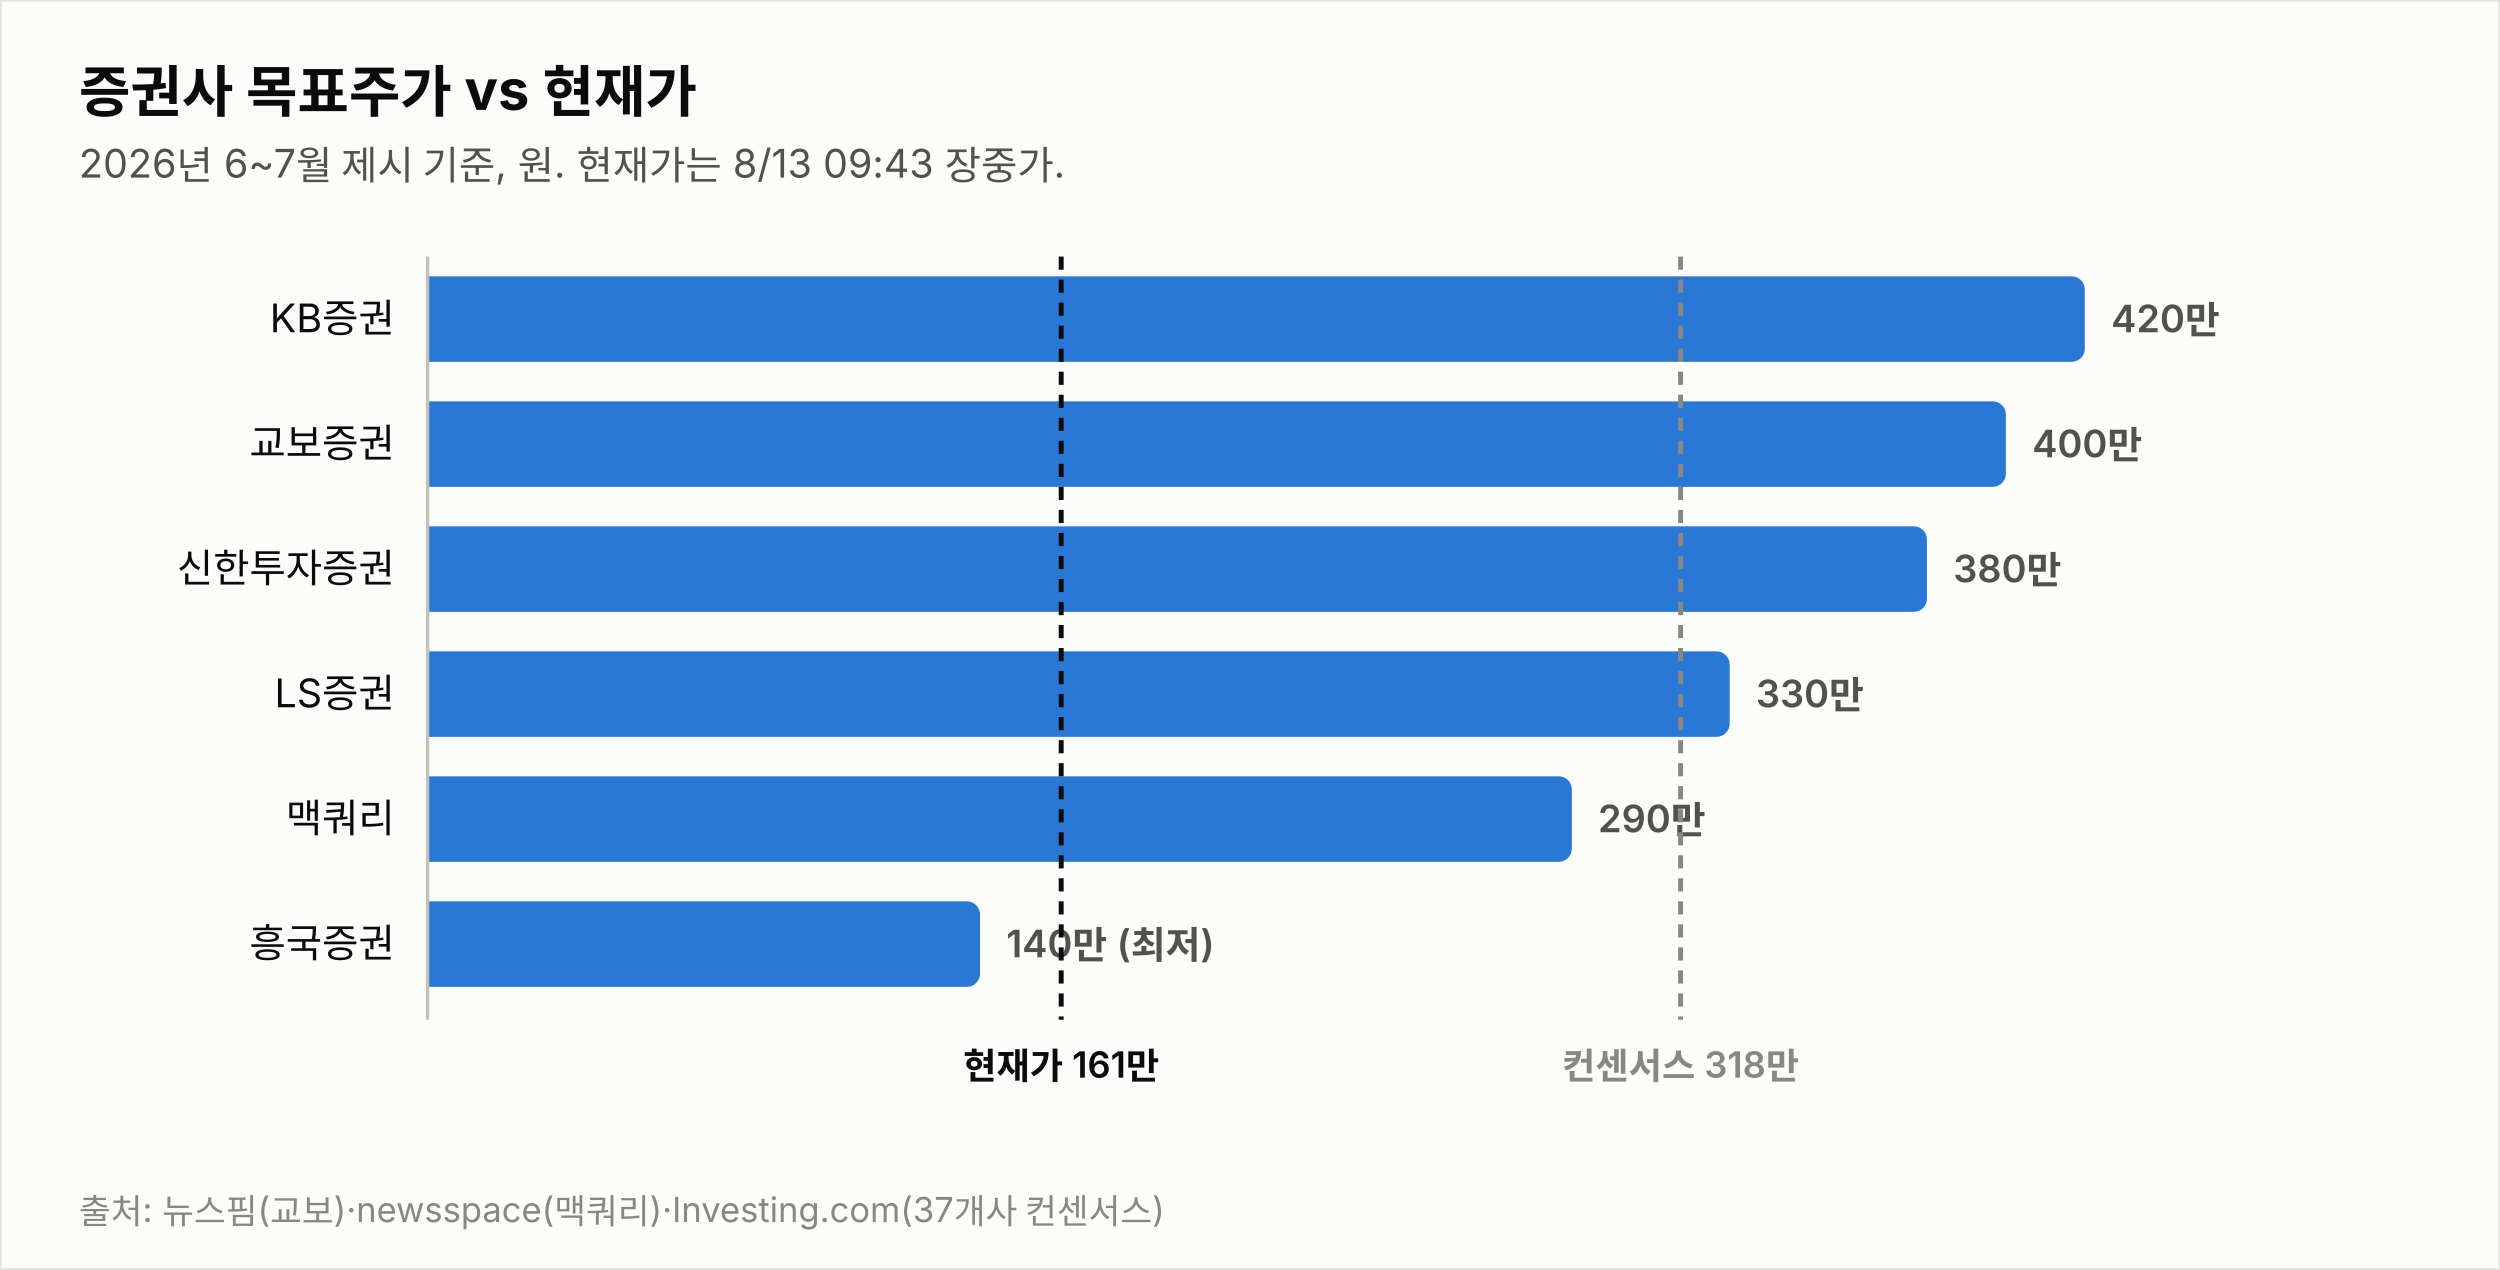
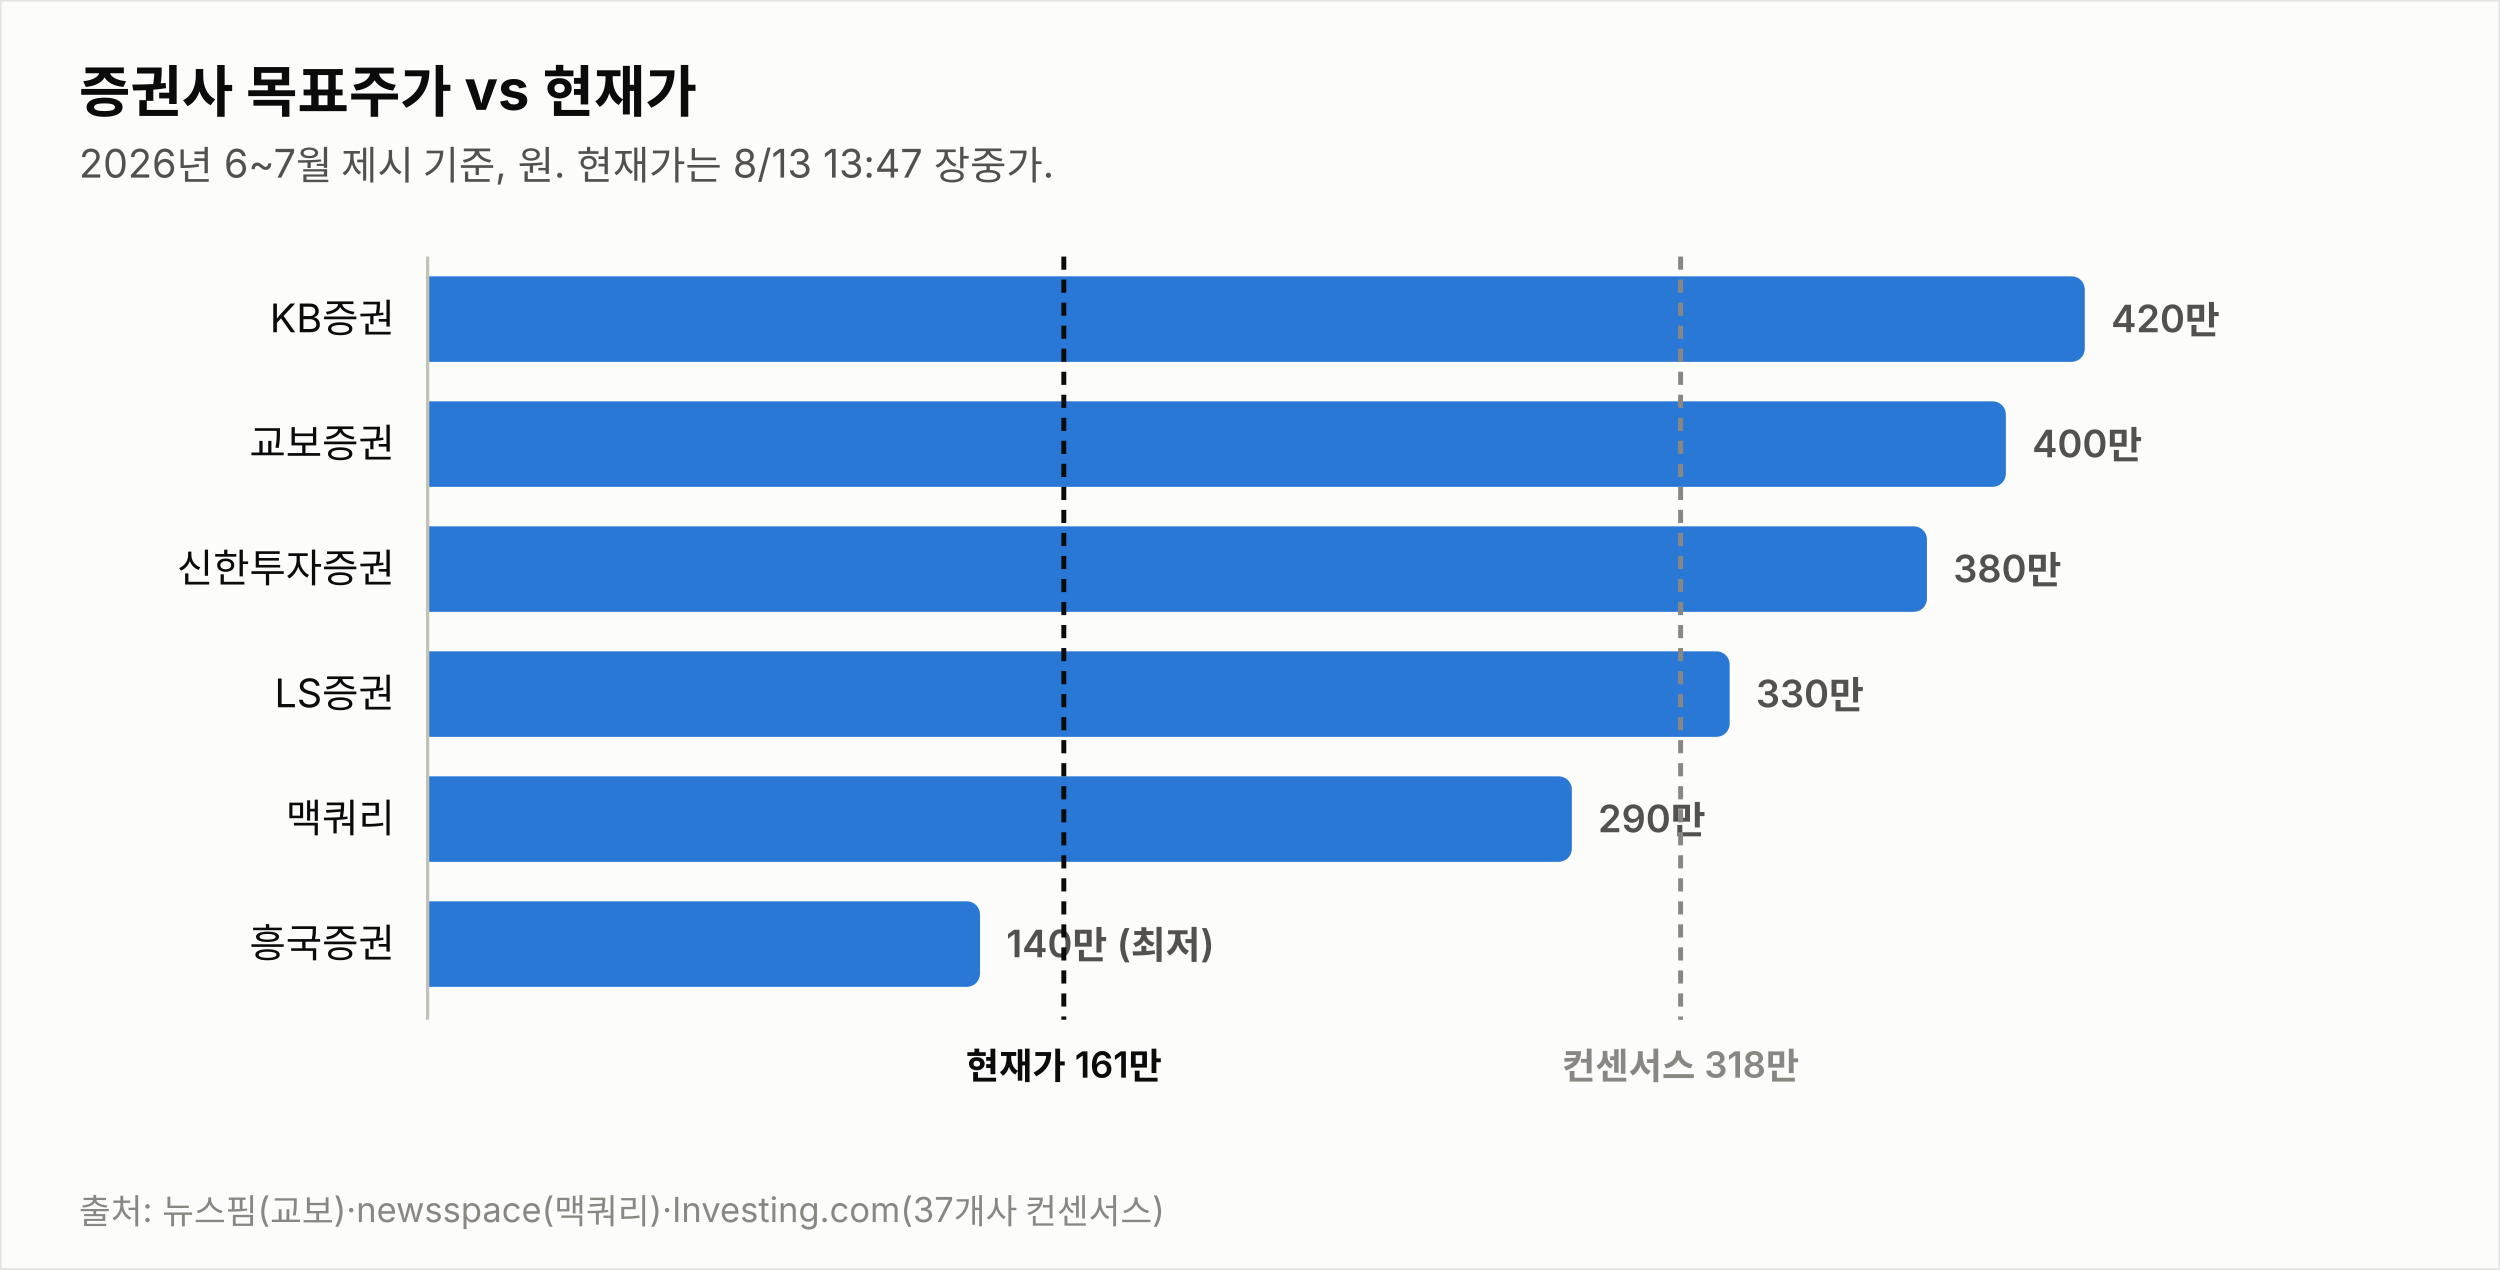
<svg xmlns="http://www.w3.org/2000/svg" width="760" height="386" viewBox="0 0 760 386" font-family="system-ui,-apple-system,&quot;Segoe UI&quot;,&quot;Malgun Gothic&quot;,&quot;Apple SD Gothic Neo&quot;,sans-serif">
  <rect width="760" height="386" fill="#fcfcfb" stroke="rgba(11,11,11,0.10)" />
  <text x="24" y="34" font-size="17" font-weight="700" fill="#0b0b0b">증권사 목표주가 vs 현재가</text>
-   <text x="24" y="54" font-size="12" fill="#52514e">2026년 6~7월 제시 기준, 원. 현재가는 8/13 09:43 장중가.</text>
+   <text x="24" y="54" font-size="12" fill="#52514e">2026년 6~7월 제시 기준, 원. 현재가는 8/13 13:47 장중가.</text>
  <text x="120" y="101.0" font-size="12" fill="#0b0b0b" text-anchor="end">KB증권</text>
  <path d="M130,84 h499.774 a4,4 0 0 1 4,4 v18 a4,4 0 0 1 -4,4 h-499.774 z" fill="#2a78d6" opacity="1.0" />
  <text x="641.8" y="101.0" font-size="11.5" font-weight="600" fill="#52514e" style="font-variant-numeric:tabular-nums">420만</text>
  <text x="120" y="139.0" font-size="12" fill="#0b0b0b" text-anchor="end">교보증권</text>
  <path d="M130,122 h475.784 a4,4 0 0 1 4,4 v18 a4,4 0 0 1 -4,4 h-475.784 z" fill="#2a78d6" opacity="1.0" />
  <text x="617.8" y="139.0" font-size="11.5" font-weight="600" fill="#52514e" style="font-variant-numeric:tabular-nums">400만</text>
  <text x="120" y="177.0" font-size="12" fill="#0b0b0b" text-anchor="end">신한투자증권</text>
  <path d="M130,160 h451.795 a4,4 0 0 1 4,4 v18 a4,4 0 0 1 -4,4 h-451.795 z" fill="#2a78d6" opacity="1.0" />
  <text x="593.8" y="177.0" font-size="11.5" font-weight="600" fill="#52514e" style="font-variant-numeric:tabular-nums">380만</text>
  <text x="120" y="215.0" font-size="12" fill="#0b0b0b" text-anchor="end">LS증권</text>
  <path d="M130,198 h391.822 a4,4 0 0 1 4,4 v18 a4,4 0 0 1 -4,4 h-391.822 z" fill="#2a78d6" opacity="1.0" />
  <text x="533.8" y="215.0" font-size="11.5" font-weight="600" fill="#52514e" style="font-variant-numeric:tabular-nums">330만</text>
  <text x="120" y="253.0" font-size="12" fill="#0b0b0b" text-anchor="end">맥쿼리</text>
  <path d="M130,236 h343.844 a4,4 0 0 1 4,4 v18 a4,4 0 0 1 -4,4 h-343.844 z" fill="#2a78d6" opacity="1.0" />
  <text x="485.8" y="253.0" font-size="11.5" font-weight="600" fill="#52514e" style="font-variant-numeric:tabular-nums">290만</text>
  <text x="120" y="291.0" font-size="12" fill="#0b0b0b" text-anchor="end">흥국증권</text>
  <path d="M130,274 h163.925 a4,4 0 0 1 4,4 v18 a4,4 0 0 1 -4,4 h-163.925 z" fill="#2a78d6" opacity="1.0" />
  <text x="305.9" y="291.0" font-size="11.5" font-weight="600" fill="#52514e" style="font-variant-numeric:tabular-nums">140만 (최저)</text>
  <line x1="130" y1="78" x2="130" y2="310" stroke="#c3c2b7" stroke-width="1" />
-   <line x1="322.6" y1="78" x2="322.6" y2="310" stroke="#0b0b0b" stroke-width="1.5" stroke-dasharray="4 3" />
-   <text x="322.6" y="328" font-size="11" font-weight="600" fill="#0b0b0b" text-anchor="middle">현재가 161만</text>
+   <line x1="323.4" y1="78" x2="323.4" y2="310" stroke="#0b0b0b" stroke-width="1.5" stroke-dasharray="4 3" />
+   <text x="323.4" y="328" font-size="11" font-weight="600" fill="#0b0b0b" text-anchor="middle">현재가 161만</text>
  <line x1="510.9" y1="78" x2="510.9" y2="310" stroke="#898781" stroke-width="1.5" stroke-dasharray="4 3" />
  <text x="510.9" y="328" font-size="11" font-weight="600" fill="#898781" text-anchor="middle">컨센서스 318만</text>
  <text x="24" y="372" font-size="10.5" fill="#898781">출처: 뉴스핌(교보)·newsspace(맥쿼리)·Investing.com(37개사 컨센서스)</text>
</svg>
